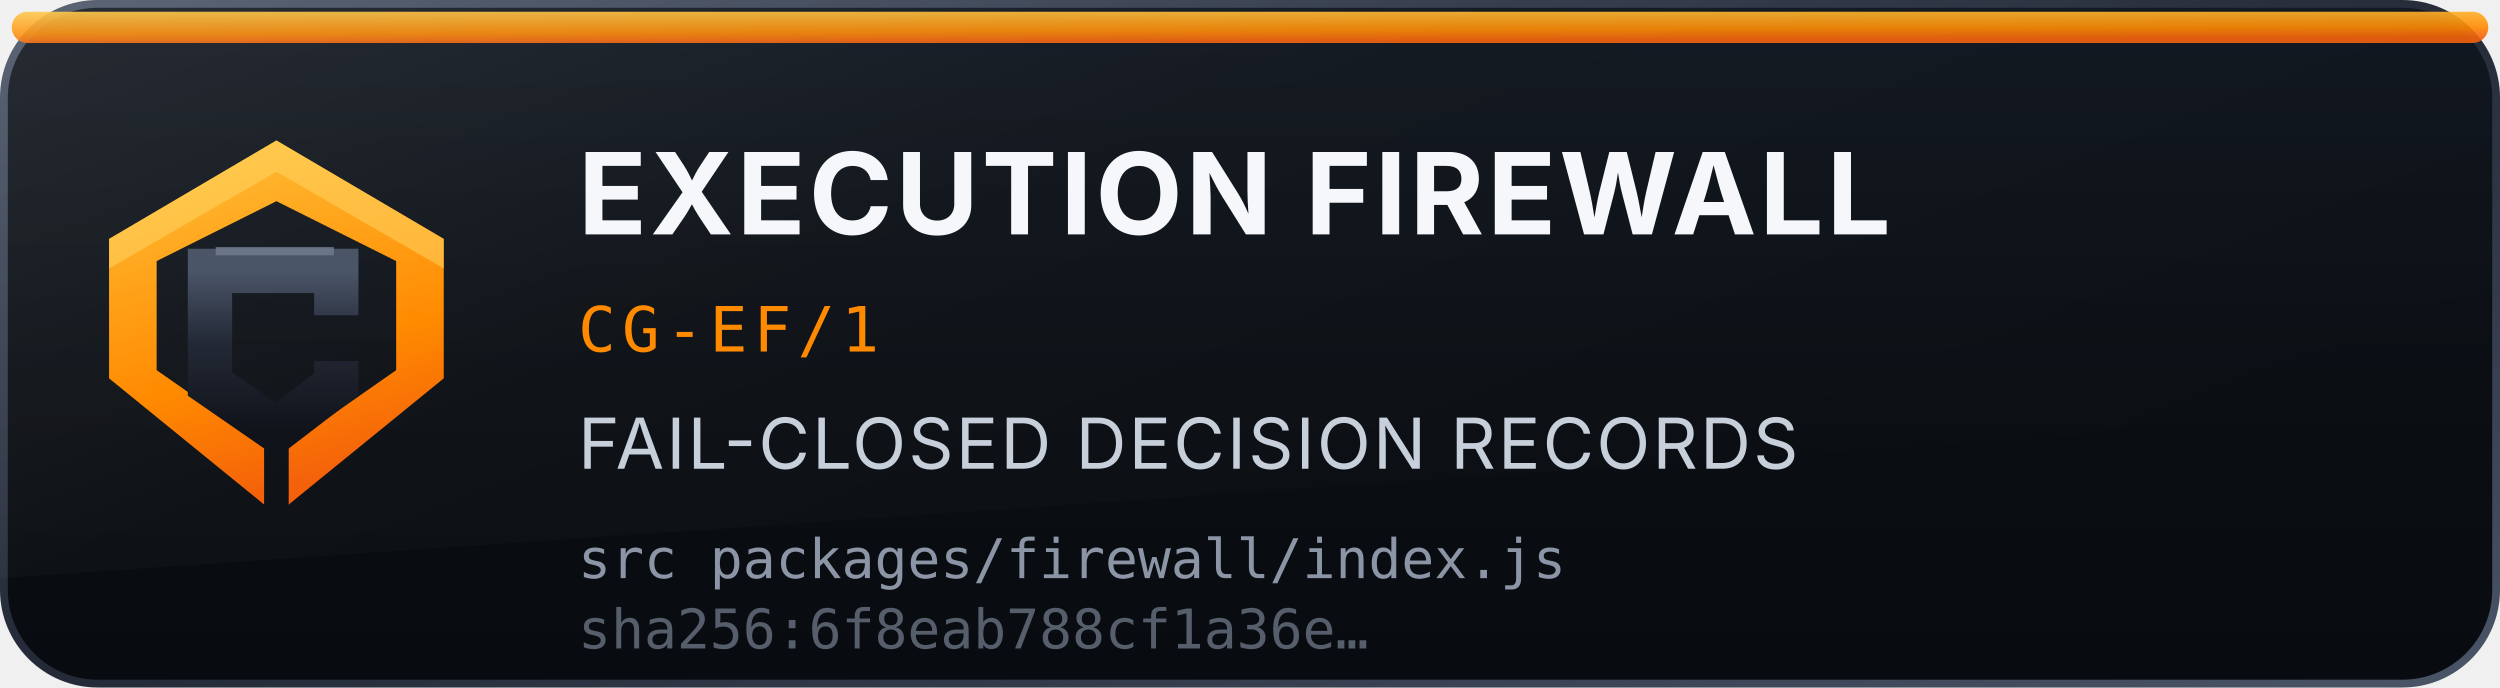
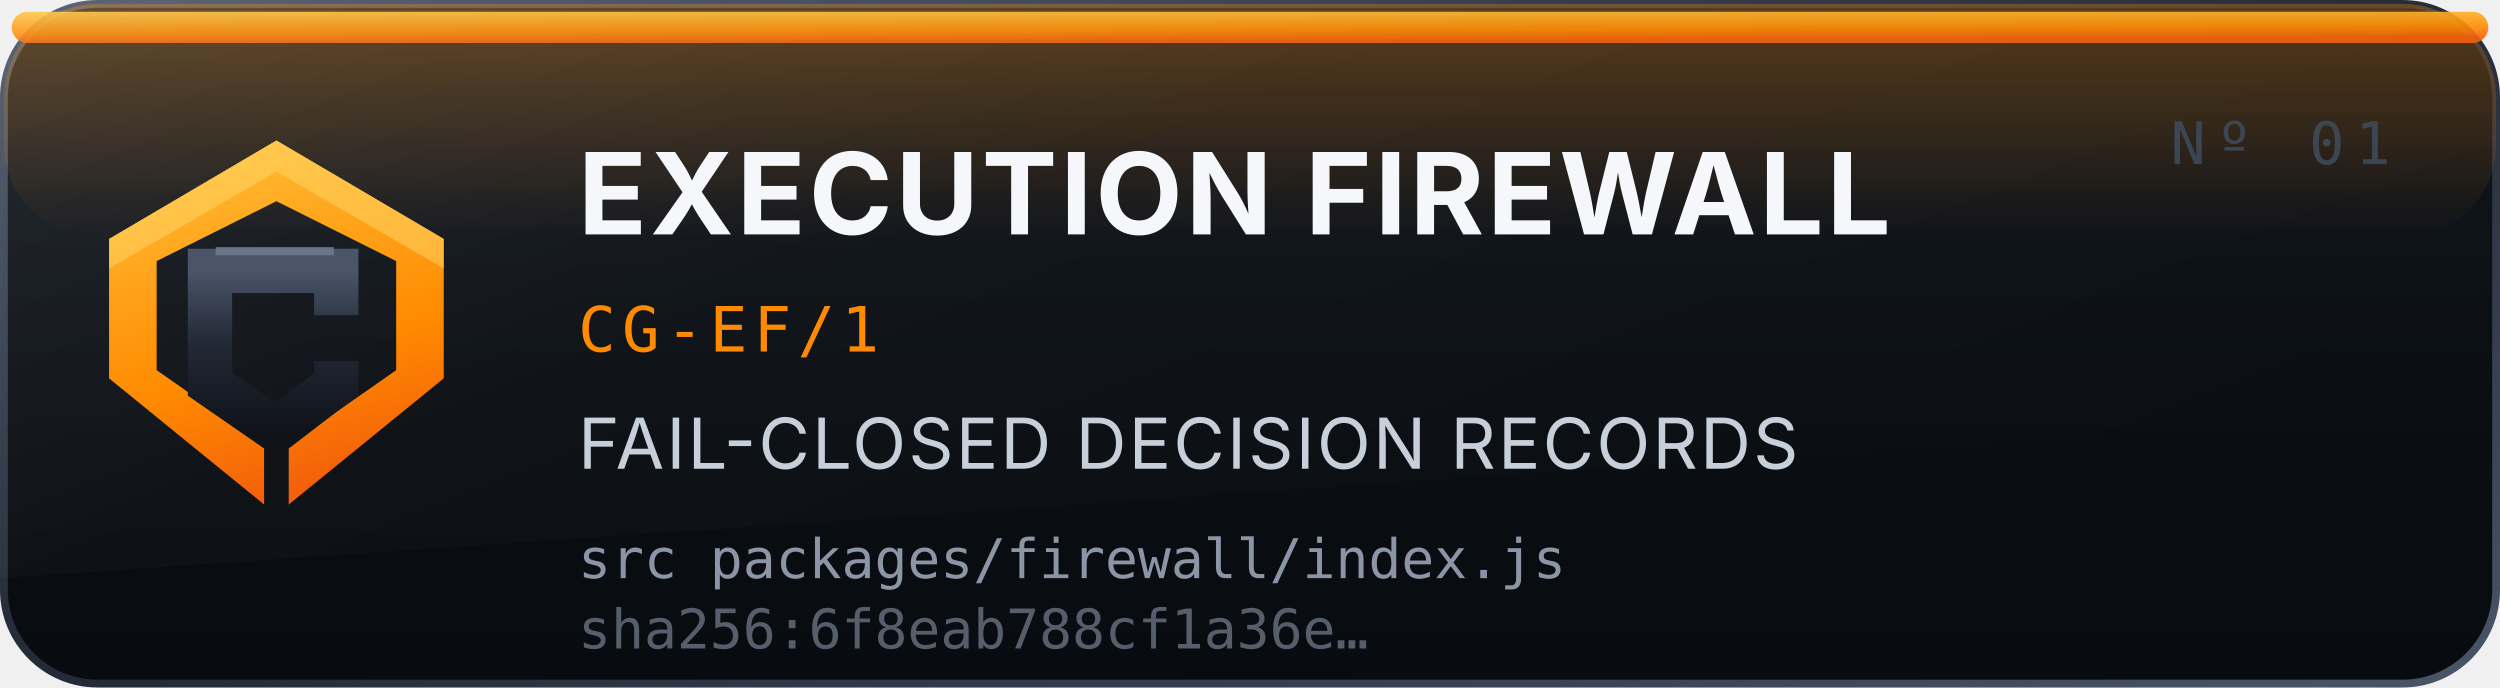
<svg xmlns="http://www.w3.org/2000/svg" viewBox="0 0 320 88" width="320" height="88" role="img" aria-label="CoreGuard EXECUTION FIREWALL — CG-EF/1">
  <defs>
    <linearGradient id="plateexecutionfirewall" x1="0" y1="0" x2="0" y2="1">
      <stop offset="0" stop-color="#10161F" />
      <stop offset="0.55" stop-color="#0B0F14" />
      <stop offset="1" stop-color="#080B10" />
+     </linearGradient>
+     <linearGradient id="haloexecutionfirewall" x1="0" y1="0" x2="0" y2="1">
+       <stop offset="0" stop-color="#FF8A00" stop-opacity="0.30" />
+       <stop offset="1" stop-color="#FF8A00" stop-opacity="0" />
    </linearGradient>
    <linearGradient id="shieldexecutionfirewall" x1="0" y1="0" x2="0.25" y2="1">
      <stop offset="0" stop-color="#FFC53D" />
      <stop offset="0.38" stop-color="#FFA31A" />
      <stop offset="0.68" stop-color="#FF8A00" />
      <stop offset="1" stop-color="#F4610A" />
    </linearGradient>
    <linearGradient id="steelexecutionfirewall" x1="0" y1="0" x2="0" y2="1">
      <stop offset="0" stop-color="#4A5568" />
      <stop offset="0.45" stop-color="#232936" />
      <stop offset="1" stop-color="#10131A" />
    </linearGradient>
    <linearGradient id="sheenexecutionfirewall" x1="0" y1="0" x2="1" y2="0.6">
      <stop offset="0" stop-color="#FFFFFF" stop-opacity="0.10" />
      <stop offset="0.45" stop-color="#FFFFFF" stop-opacity="0.02" />
      <stop offset="1" stop-color="#FFFFFF" stop-opacity="0" />
    </linearGradient>
    <linearGradient id="edgeexecutionfirewall" x1="0" y1="0" x2="1" y2="1">
      <stop offset="0" stop-color="#4A5568" />
      <stop offset="0.5" stop-color="#232936" />
      <stop offset="1" stop-color="#4A5568" />
    </linearGradient>
  </defs>
  <rect x="0.5" y="0.5" width="319" height="87" rx="12" fill="url(#plateexecutionfirewall)" />
  <rect x="0.5" y="0.5" width="319" height="87" rx="12" fill="none" stroke="url(#edgeexecutionfirewall)" stroke-width="1" />
+   <rect x="0.5" y="0.5" width="319" height="30" rx="12" fill="url(#haloexecutionfirewall)" />
  <rect x="1.5" y="1.5" width="317" height="4" rx="2" fill="url(#shieldexecutionfirewall)" fill-opacity="0.9" />
  <path d="M0 0 H320 V52 L0 74 Z" fill="url(#sheenexecutionfirewall)" />
  <mask id="slitexecutionfirewall">
    <rect width="512" height="512" fill="#fff" />
    <rect x="241" y="374" width="30" height="140" fill="#000" />
  </mask>
  <g transform="translate(8.5 16.3) scale(0.105)">
    <path fill="url(#shieldexecutionfirewall)" fill-rule="evenodd" mask="url(#slitexecutionfirewall)" d="M256 16 L460 136 L460 306 L256 472 L52 306 L52 136 Z M256 90 L402 163 L402 296 L256 398 L110 296 L110 163 Z" />
    <path fill="#FFD867" opacity="0.5" mask="url(#slitexecutionfirewall)" d="M256 16 L460 136 L460 172 L256 54 L52 172 L52 136 Z" />
    <g fill="none" stroke="url(#steelexecutionfirewall)" stroke-width="54" stroke-linecap="butt" stroke-linejoin="miter">
      <path d="M329 285 L329 313 L256 369 L175 313 L175 175 L329 175 L329 229" />
      <path d="M226 285 L329 285" />
    </g>
    <path fill="none" stroke="#6E7A8C" stroke-width="10" opacity="0.9" d="M326 151 L182 151" />
  </g>
+   <text x="306" y="21" text-anchor="end" font-family="'JetBrains Mono', 'Cascadia Code', Consolas, monospace" font-size="7.5" letter-spacing="1.4" fill="#3E4A59" opacity="0.9">Nº 01</text>
  <text x="74" y="30" font-family="Inter, 'Segoe UI', system-ui, sans-serif" font-size="14.5" font-weight="700" letter-spacing="0.4" fill="#F5F7FA">EXECUTION FIREWALL</text>
  <text x="74" y="45" font-family="'JetBrains Mono', 'Cascadia Code', Consolas, monospace" font-size="8" fill="#FF8A00" letter-spacing="0.8">CG-EF/1</text>
  <text x="74" y="60" font-family="Inter, 'Segoe UI', system-ui, sans-serif" font-size="9" fill="#C6CFDA" letter-spacing="0.3">FAIL-CLOSED DECISION RECORDS</text>
  <text x="74" y="74" font-family="'JetBrains Mono', 'Cascadia Code', Consolas, monospace" font-size="7" fill="#8B95A6">src packages/firewall/index.js</text>
  <text x="74" y="83" font-family="'JetBrains Mono', 'Cascadia Code', Consolas, monospace" font-size="7" fill="#565E6B">sha256:6f8eab788cf1a36e…</text>
</svg>
